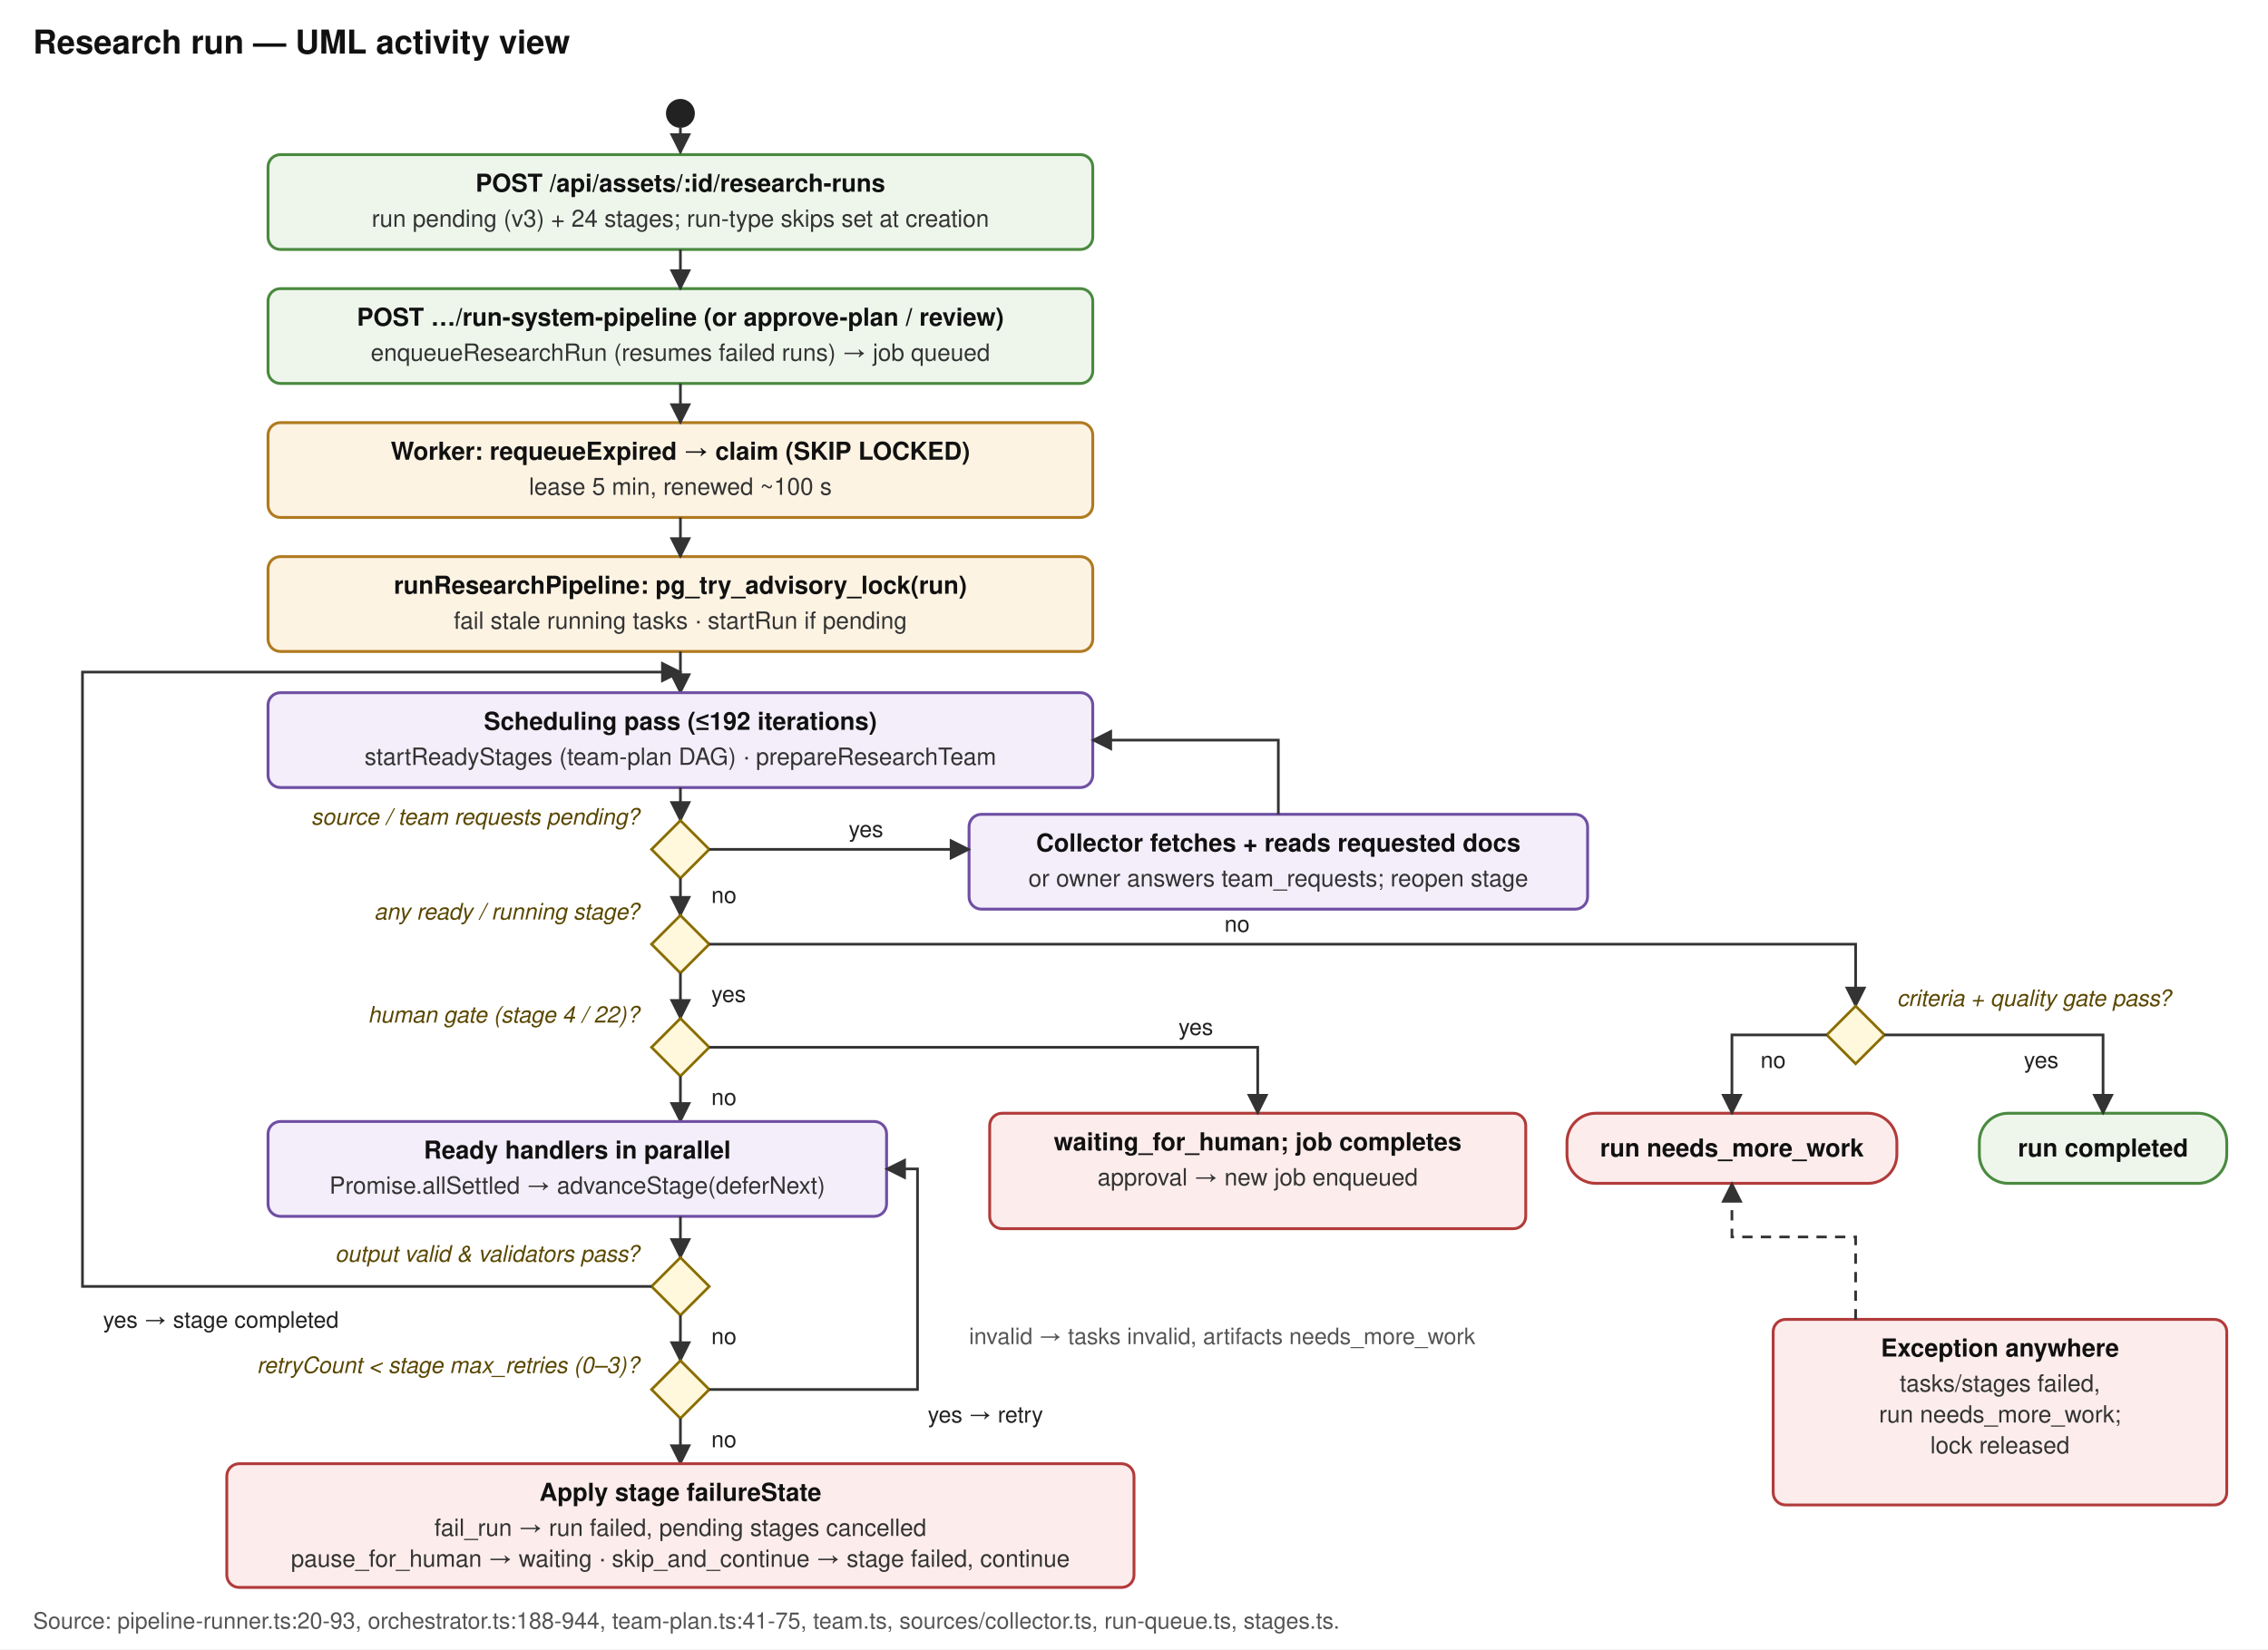
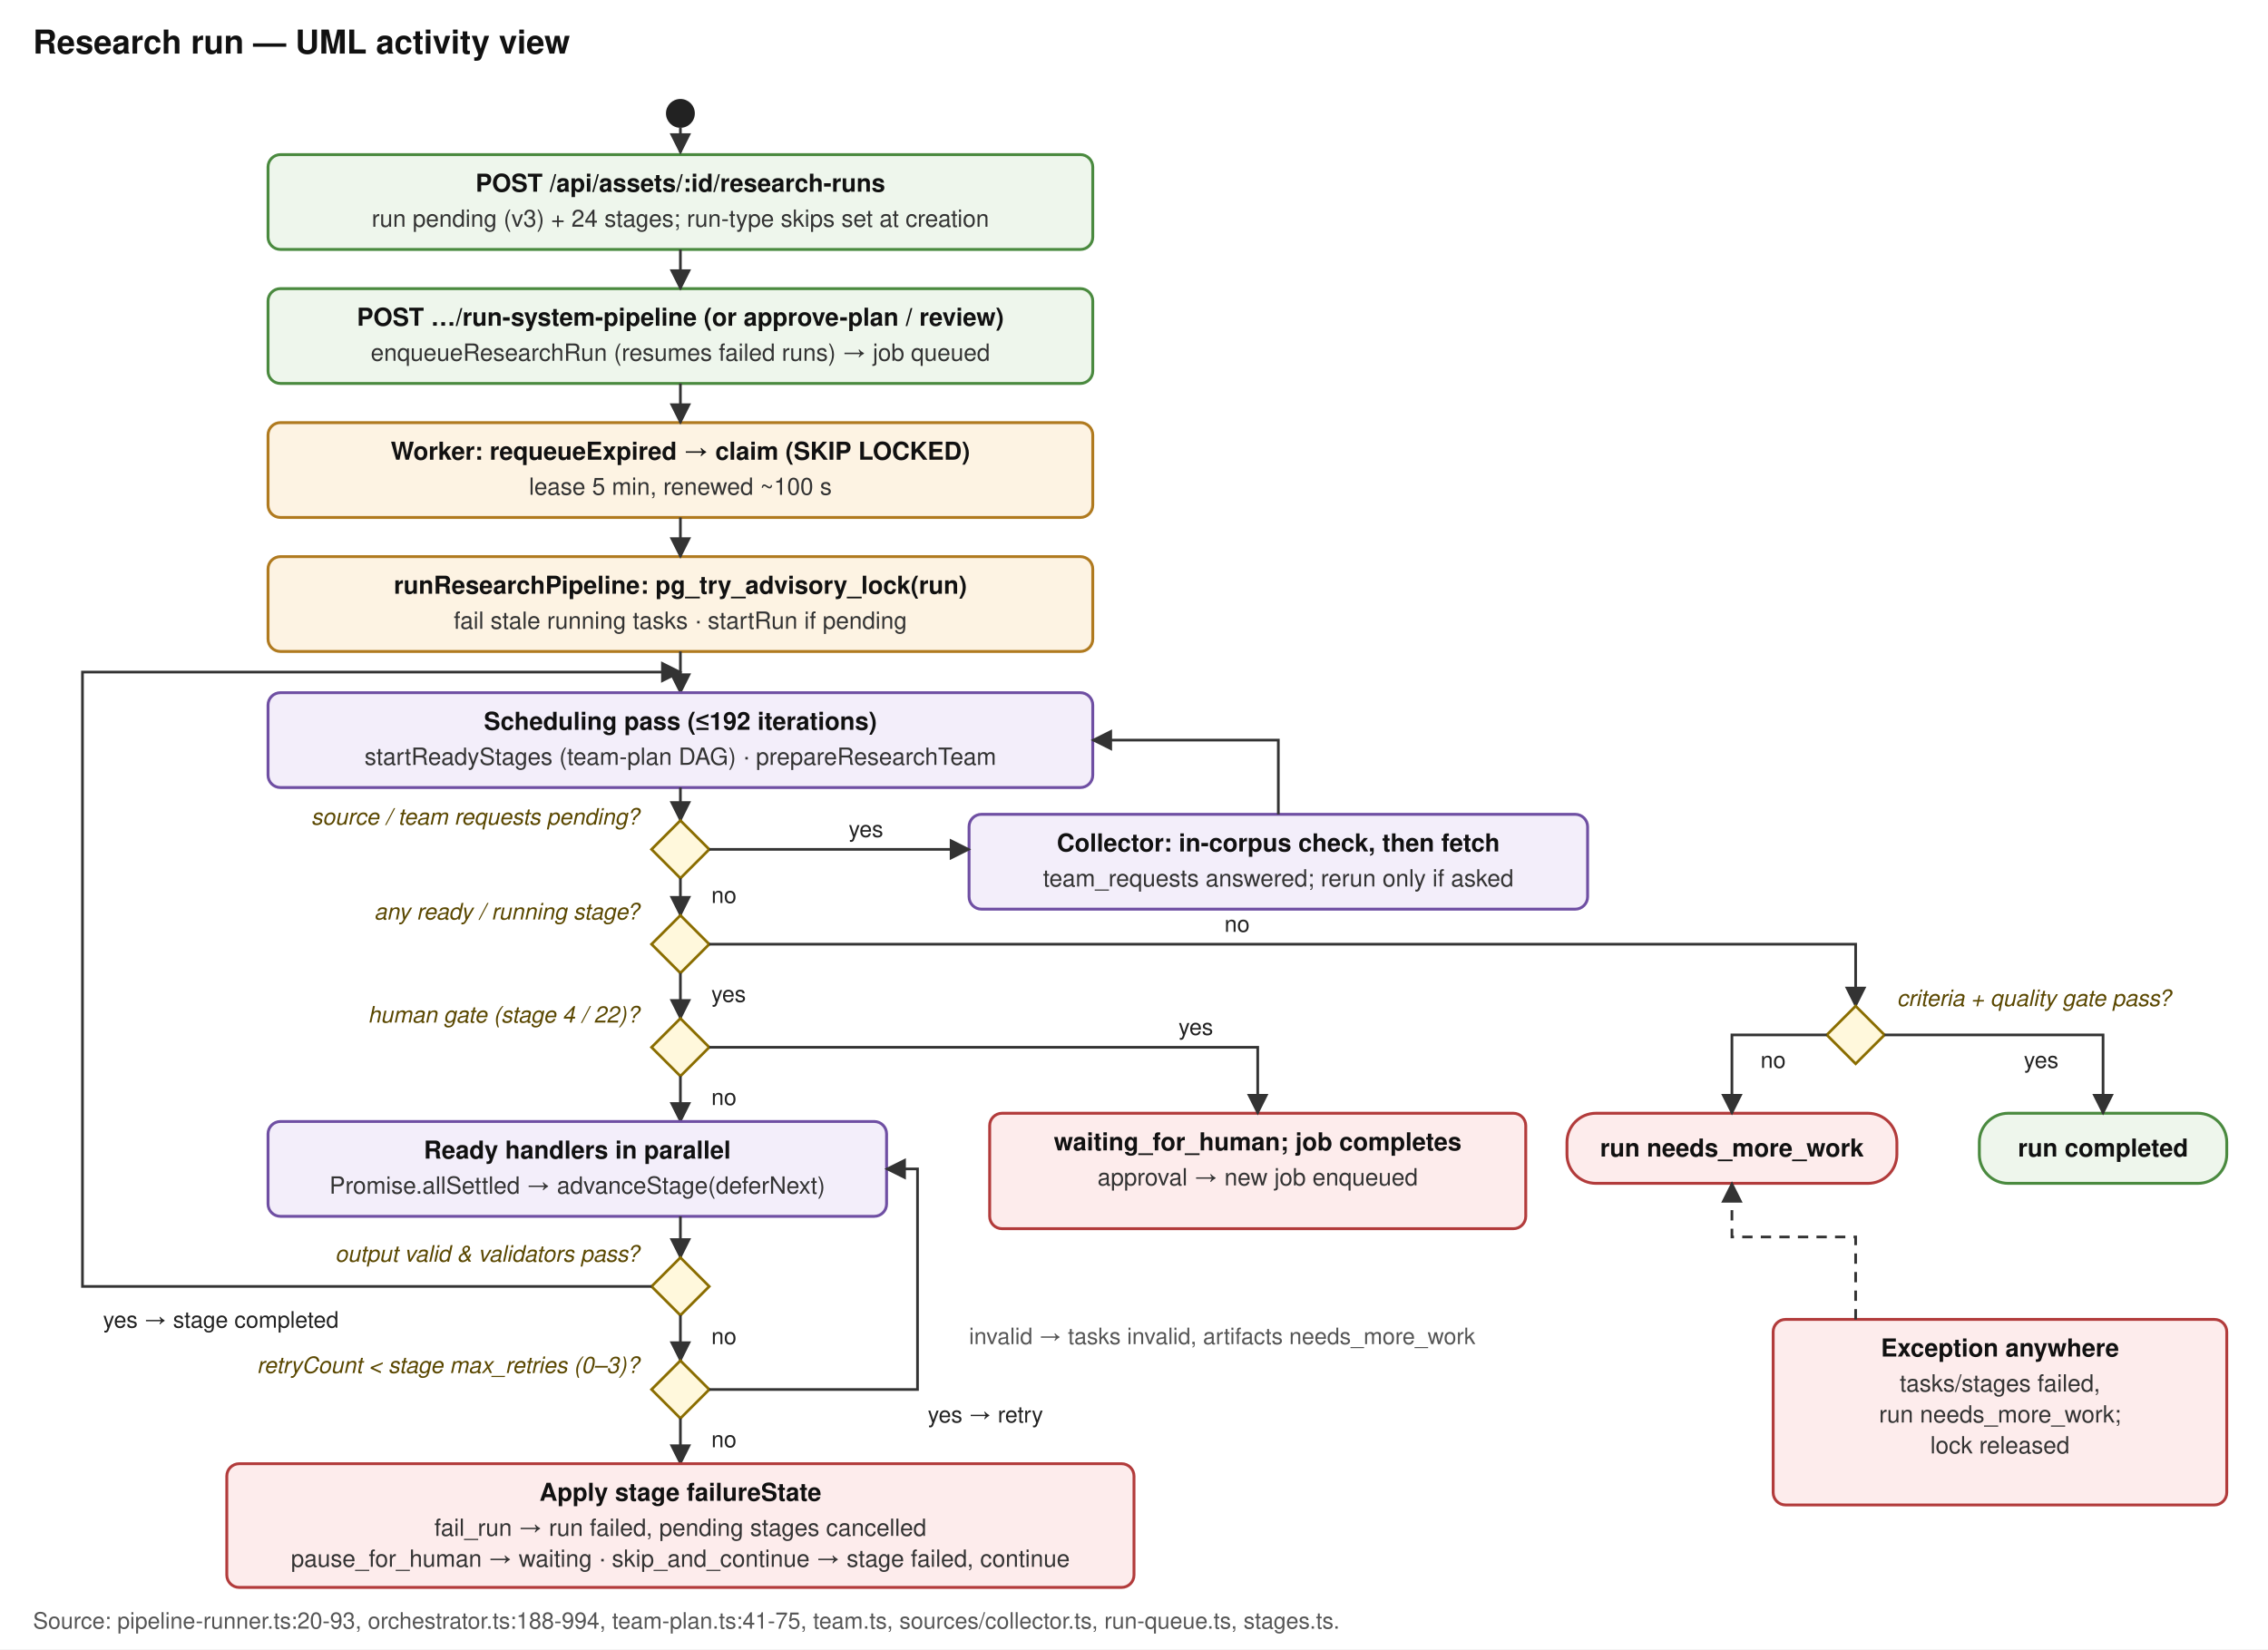
<svg xmlns="http://www.w3.org/2000/svg" viewBox="0 0 1100 800" width="1100" height="800" role="img" aria-labelledby="t d" font-family="Helvetica, Arial, sans-serif" font-size="13">
  <defs>
    <marker id="a" viewBox="0 0 10 10" refX="9" refY="5" markerWidth="8" markerHeight="8" orient="auto-start-reverse">
      <path d="M0,0 L10,5 L0,10 z" fill="#333" />
    </marker>
    <marker id="o" viewBox="0 0 10 10" refX="9" refY="5" markerWidth="9" markerHeight="9" orient="auto-start-reverse">
      <path d="M0,0 L10,5 L0,10" fill="none" stroke="#333" />
    </marker>
  </defs>
  <rect x="0" y="0" width="1100" height="800" fill="#ffffff" />
  <text x="16" y="26" font-size="16" font-weight="bold" fill="#111">Research run — UML activity view</text>
  <circle cx="330" cy="55" r="7" fill="#222" />
  <rect x="130" y="75" width="400" height="46" rx="6" fill="#eef6ec" stroke="#4a8a3f" stroke-width="1.4" />
  <text x="330.0" y="93" font-size="12" font-weight="bold" text-anchor="middle" fill="#111">POST /api/assets/:id/research-runs</text>
  <text x="330.0" y="110" font-size="11.5" font-weight="normal" text-anchor="middle" fill="#333">run pending (v3) + 24 stages; run-type skips set at creation</text>
  <rect x="130" y="140" width="400" height="46" rx="6" fill="#eef6ec" stroke="#4a8a3f" stroke-width="1.4" />
  <text x="330.0" y="158" font-size="12" font-weight="bold" text-anchor="middle" fill="#111">POST …/run-system-pipeline (or approve-plan / review)</text>
  <text x="330.0" y="175" font-size="11.5" font-weight="normal" text-anchor="middle" fill="#333">enqueueResearchRun (resumes failed runs) → job queued</text>
  <rect x="130" y="205" width="400" height="46" rx="6" fill="#fdf3e3" stroke="#b07a1f" stroke-width="1.4" />
  <text x="330.0" y="223" font-size="12" font-weight="bold" text-anchor="middle" fill="#111">Worker: requeueExpired → claim (SKIP LOCKED)</text>
  <text x="330.0" y="240" font-size="11.5" font-weight="normal" text-anchor="middle" fill="#333">lease 5 min, renewed ~100 s</text>
  <rect x="130" y="270" width="400" height="46" rx="6" fill="#fdf3e3" stroke="#b07a1f" stroke-width="1.4" />
  <text x="330.0" y="288" font-size="12" font-weight="bold" text-anchor="middle" fill="#111">runResearchPipeline: pg_try_advisory_lock(run)</text>
  <text x="330.0" y="305" font-size="11.5" font-weight="normal" text-anchor="middle" fill="#333">fail stale running tasks · startRun if pending</text>
  <path d="M330,62 L330,74" fill="none" stroke="#333" stroke-width="1.3" marker-end="url(#a)" />
  <path d="M330,121 L330,140" fill="none" stroke="#333" stroke-width="1.3" marker-end="url(#a)" />
  <path d="M330,186 L330,205" fill="none" stroke="#333" stroke-width="1.3" marker-end="url(#a)" />
  <path d="M330,251 L330,270" fill="none" stroke="#333" stroke-width="1.3" marker-end="url(#a)" />
  <path d="M330,316 L330,336" fill="none" stroke="#333" stroke-width="1.3" marker-end="url(#a)" />
  <rect x="130" y="336" width="400" height="46" rx="6" fill="#f3eefa" stroke="#6f4fa3" stroke-width="1.4" />
  <text x="330.0" y="354" font-size="12" font-weight="bold" text-anchor="middle" fill="#111">Scheduling pass (≤192 iterations)</text>
  <text x="330.0" y="371" font-size="11.5" font-weight="normal" text-anchor="middle" fill="#333">startReadyStages (team-plan DAG) · prepareResearchTeam</text>
  <path d="M330,382 L330,398" fill="none" stroke="#333" stroke-width="1.3" marker-end="url(#a)" />
  <path d="M330,398 L344,412 L330,426 L316,412 z" fill="#fff8dc" stroke="#8a6d00" stroke-width="1.3" />
  <text x="310" y="400" font-size="11" font-weight="normal" text-anchor="end" fill="#5a4700" font-style="italic">source / team requests pending?</text>
  <rect x="470" y="395" width="300" height="46" rx="6" fill="#f3eefa" stroke="#6f4fa3" stroke-width="1.4" />
-   <text x="620.0" y="413" font-size="12" font-weight="bold" text-anchor="middle" fill="#111">Collector fetches + reads requested docs</text>
-   <text x="620.0" y="430" font-size="11.5" font-weight="normal" text-anchor="middle" fill="#333">or owner answers team_requests; reopen stage</text>
+   <text x="620.0" y="413" font-size="12" font-weight="bold" text-anchor="middle" fill="#111">Collector: in-corpus check, then fetch</text>
+   <text x="620.0" y="430" font-size="11.5" font-weight="normal" text-anchor="middle" fill="#333">team_requests answered; rerun only if asked</text>
  <path d="M344,412 L470,412" fill="none" stroke="#333" stroke-width="1.3" marker-end="url(#a)" />
  <text x="420" y="406" font-size="11" text-anchor="middle" fill="#222" stroke="#ffffff" stroke-width="3" paint-order="stroke">yes</text>
  <path d="M620,395 L620,359 L530,359" fill="none" stroke="#333" stroke-width="1.3" marker-end="url(#a)" />
  <path d="M330,426 L330,444" fill="none" stroke="#333" stroke-width="1.3" marker-end="url(#a)" />
  <text x="345" y="438" font-size="11" text-anchor="start" fill="#222" stroke="#ffffff" stroke-width="3" paint-order="stroke">no</text>
  <path d="M330,444 L344,458 L330,472 L316,458 z" fill="#fff8dc" stroke="#8a6d00" stroke-width="1.3" />
  <text x="310" y="446" font-size="11" font-weight="normal" text-anchor="end" fill="#5a4700" font-style="italic">any ready / running stage?</text>
  <path d="M344,458 L900,458 L900,488" fill="none" stroke="#333" stroke-width="1.3" marker-end="url(#a)" />
  <text x="600" y="452" font-size="11" text-anchor="middle" fill="#222" stroke="#ffffff" stroke-width="3" paint-order="stroke">no</text>
  <path d="M900,488 L914,502 L900,516 L886,502 z" fill="#fff8dc" stroke="#8a6d00" stroke-width="1.3" />
  <text x="920" y="488" font-size="11" font-weight="normal" text-anchor="start" fill="#5a4700" font-style="italic">criteria + quality gate pass?</text>
  <rect x="960" y="540" width="120" height="34" rx="14" fill="#eef6ec" stroke="#4a8a3f" stroke-width="1.4" />
  <text x="1020.0" y="561.0" font-size="12" font-weight="bold" text-anchor="middle" fill="#111">run completed</text>
  <rect x="760" y="540" width="160" height="34" rx="14" fill="#fdecec" stroke="#b23b3b" stroke-width="1.4" />
  <text x="840.0" y="561.0" font-size="12" font-weight="bold" text-anchor="middle" fill="#111">run needs_more_work</text>
  <path d="M914,502 L1020,502 L1020,540" fill="none" stroke="#333" stroke-width="1.3" marker-end="url(#a)" />
  <text x="990" y="518" font-size="11" text-anchor="middle" fill="#222" stroke="#ffffff" stroke-width="3" paint-order="stroke">yes</text>
  <path d="M886,502 L840,502 L840,540" fill="none" stroke="#333" stroke-width="1.3" marker-end="url(#a)" />
  <text x="860" y="518" font-size="11" text-anchor="middle" fill="#222" stroke="#ffffff" stroke-width="3" paint-order="stroke">no</text>
  <path d="M330,472 L330,494" fill="none" stroke="#333" stroke-width="1.3" marker-end="url(#a)" />
  <text x="345" y="486" font-size="11" text-anchor="start" fill="#222" stroke="#ffffff" stroke-width="3" paint-order="stroke">yes</text>
  <path d="M330,494 L344,508 L330,522 L316,508 z" fill="#fff8dc" stroke="#8a6d00" stroke-width="1.3" />
  <text x="310" y="496" font-size="11" font-weight="normal" text-anchor="end" fill="#5a4700" font-style="italic">human gate (stage 4 / 22)?</text>
  <rect x="480" y="540" width="260" height="56" rx="6" fill="#fdecec" stroke="#b23b3b" stroke-width="1.4" />
  <text x="610.0" y="558" font-size="12" font-weight="bold" text-anchor="middle" fill="#111">waiting_for_human; job completes</text>
  <text x="610.0" y="575" font-size="11.5" font-weight="normal" text-anchor="middle" fill="#333">approval → new job enqueued</text>
  <path d="M344,508 L610,508 L610,540" fill="none" stroke="#333" stroke-width="1.3" marker-end="url(#a)" />
  <text x="580" y="502" font-size="11" text-anchor="middle" fill="#222" stroke="#ffffff" stroke-width="3" paint-order="stroke">yes</text>
  <path d="M330,522 L330,544" fill="none" stroke="#333" stroke-width="1.3" marker-end="url(#a)" />
  <text x="345" y="536" font-size="11" text-anchor="start" fill="#222" stroke="#ffffff" stroke-width="3" paint-order="stroke">no</text>
  <rect x="130" y="544" width="300" height="46" rx="6" fill="#f3eefa" stroke="#6f4fa3" stroke-width="1.4" />
  <text x="280.0" y="562" font-size="12" font-weight="bold" text-anchor="middle" fill="#111">Ready handlers in parallel</text>
  <text x="280.0" y="579" font-size="11.5" font-weight="normal" text-anchor="middle" fill="#333">Promise.allSettled → advanceStage(deferNext)</text>
  <path d="M330,590 L330,610" fill="none" stroke="#333" stroke-width="1.3" marker-end="url(#a)" />
  <path d="M330,610 L344,624 L330,638 L316,624 z" fill="#fff8dc" stroke="#8a6d00" stroke-width="1.3" />
  <text x="310" y="612" font-size="11" font-weight="normal" text-anchor="end" fill="#5a4700" font-style="italic">output valid &amp; validators pass?</text>
  <path d="M316,624 L40,624 L40,326 L330,326" fill="none" stroke="#333" stroke-width="1.3" marker-end="url(#a)" />
  <text x="50" y="644" font-size="11" text-anchor="start" fill="#222" stroke="#ffffff" stroke-width="3" paint-order="stroke">yes → stage completed</text>
  <path d="M330,638 L330,660" fill="none" stroke="#333" stroke-width="1.3" marker-end="url(#a)" />
  <text x="345" y="652" font-size="11" text-anchor="start" fill="#222" stroke="#ffffff" stroke-width="3" paint-order="stroke">no</text>
  <text x="470" y="652" font-size="11" font-weight="normal" text-anchor="start" fill="#555">invalid → tasks invalid, artifacts needs_more_work</text>
  <path d="M330,660 L344,674 L330,688 L316,674 z" fill="#fff8dc" stroke="#8a6d00" stroke-width="1.3" />
  <text x="310" y="666" font-size="11" font-weight="normal" text-anchor="end" fill="#5a4700" font-style="italic">retryCount &lt; stage max_retries (0–3)?</text>
  <path d="M344,674 L445,674 L445,567 L430,567" fill="none" stroke="#333" stroke-width="1.3" marker-end="url(#a)" />
  <text x="450" y="690" font-size="11" text-anchor="start" fill="#222" stroke="#ffffff" stroke-width="3" paint-order="stroke">yes → retry</text>
  <path d="M330,688 L330,710" fill="none" stroke="#333" stroke-width="1.3" marker-end="url(#a)" />
  <text x="345" y="702" font-size="11" text-anchor="start" fill="#222" stroke="#ffffff" stroke-width="3" paint-order="stroke">no</text>
  <rect x="110" y="710" width="440" height="60" rx="6" fill="#fdecec" stroke="#b23b3b" stroke-width="1.4" />
  <text x="330.0" y="728" font-size="12" font-weight="bold" text-anchor="middle" fill="#111">Apply stage failureState</text>
  <text x="330.0" y="745" font-size="11.5" font-weight="normal" text-anchor="middle" fill="#333">fail_run → run failed, pending stages cancelled</text>
  <text x="330.0" y="760" font-size="11.5" font-weight="normal" text-anchor="middle" fill="#333">pause_for_human → waiting · skip_and_continue → stage failed, continue</text>
  <rect x="860" y="640" width="220" height="90" rx="6" fill="#fdecec" stroke="#b23b3b" stroke-width="1.4" />
  <text x="970.0" y="658" font-size="12" font-weight="bold" text-anchor="middle" fill="#111">Exception anywhere</text>
  <text x="970.0" y="675" font-size="11.5" font-weight="normal" text-anchor="middle" fill="#333">tasks/stages failed,</text>
  <text x="970.0" y="690" font-size="11.5" font-weight="normal" text-anchor="middle" fill="#333">run needs_more_work;</text>
  <text x="970.0" y="705" font-size="11.5" font-weight="normal" text-anchor="middle" fill="#333">lock released</text>
  <path d="M900,640 L900,600 L840,600 L840,574" fill="none" stroke="#333" stroke-width="1.3" stroke-dasharray="5 4" marker-end="url(#a)" />
-   <text x="16" y="790" font-size="11" font-weight="normal" text-anchor="start" fill="#555">Source: pipeline-runner.ts:20-93, orchestrator.ts:188-944, team-plan.ts:41-75, team.ts, sources/collector.ts, run-queue.ts, stages.ts.</text>
+   <text x="16" y="790" font-size="11" font-weight="normal" text-anchor="start" fill="#555">Source: pipeline-runner.ts:20-93, orchestrator.ts:188-994, team-plan.ts:41-75, team.ts, sources/collector.ts, run-queue.ts, stages.ts.</text>
</svg>
